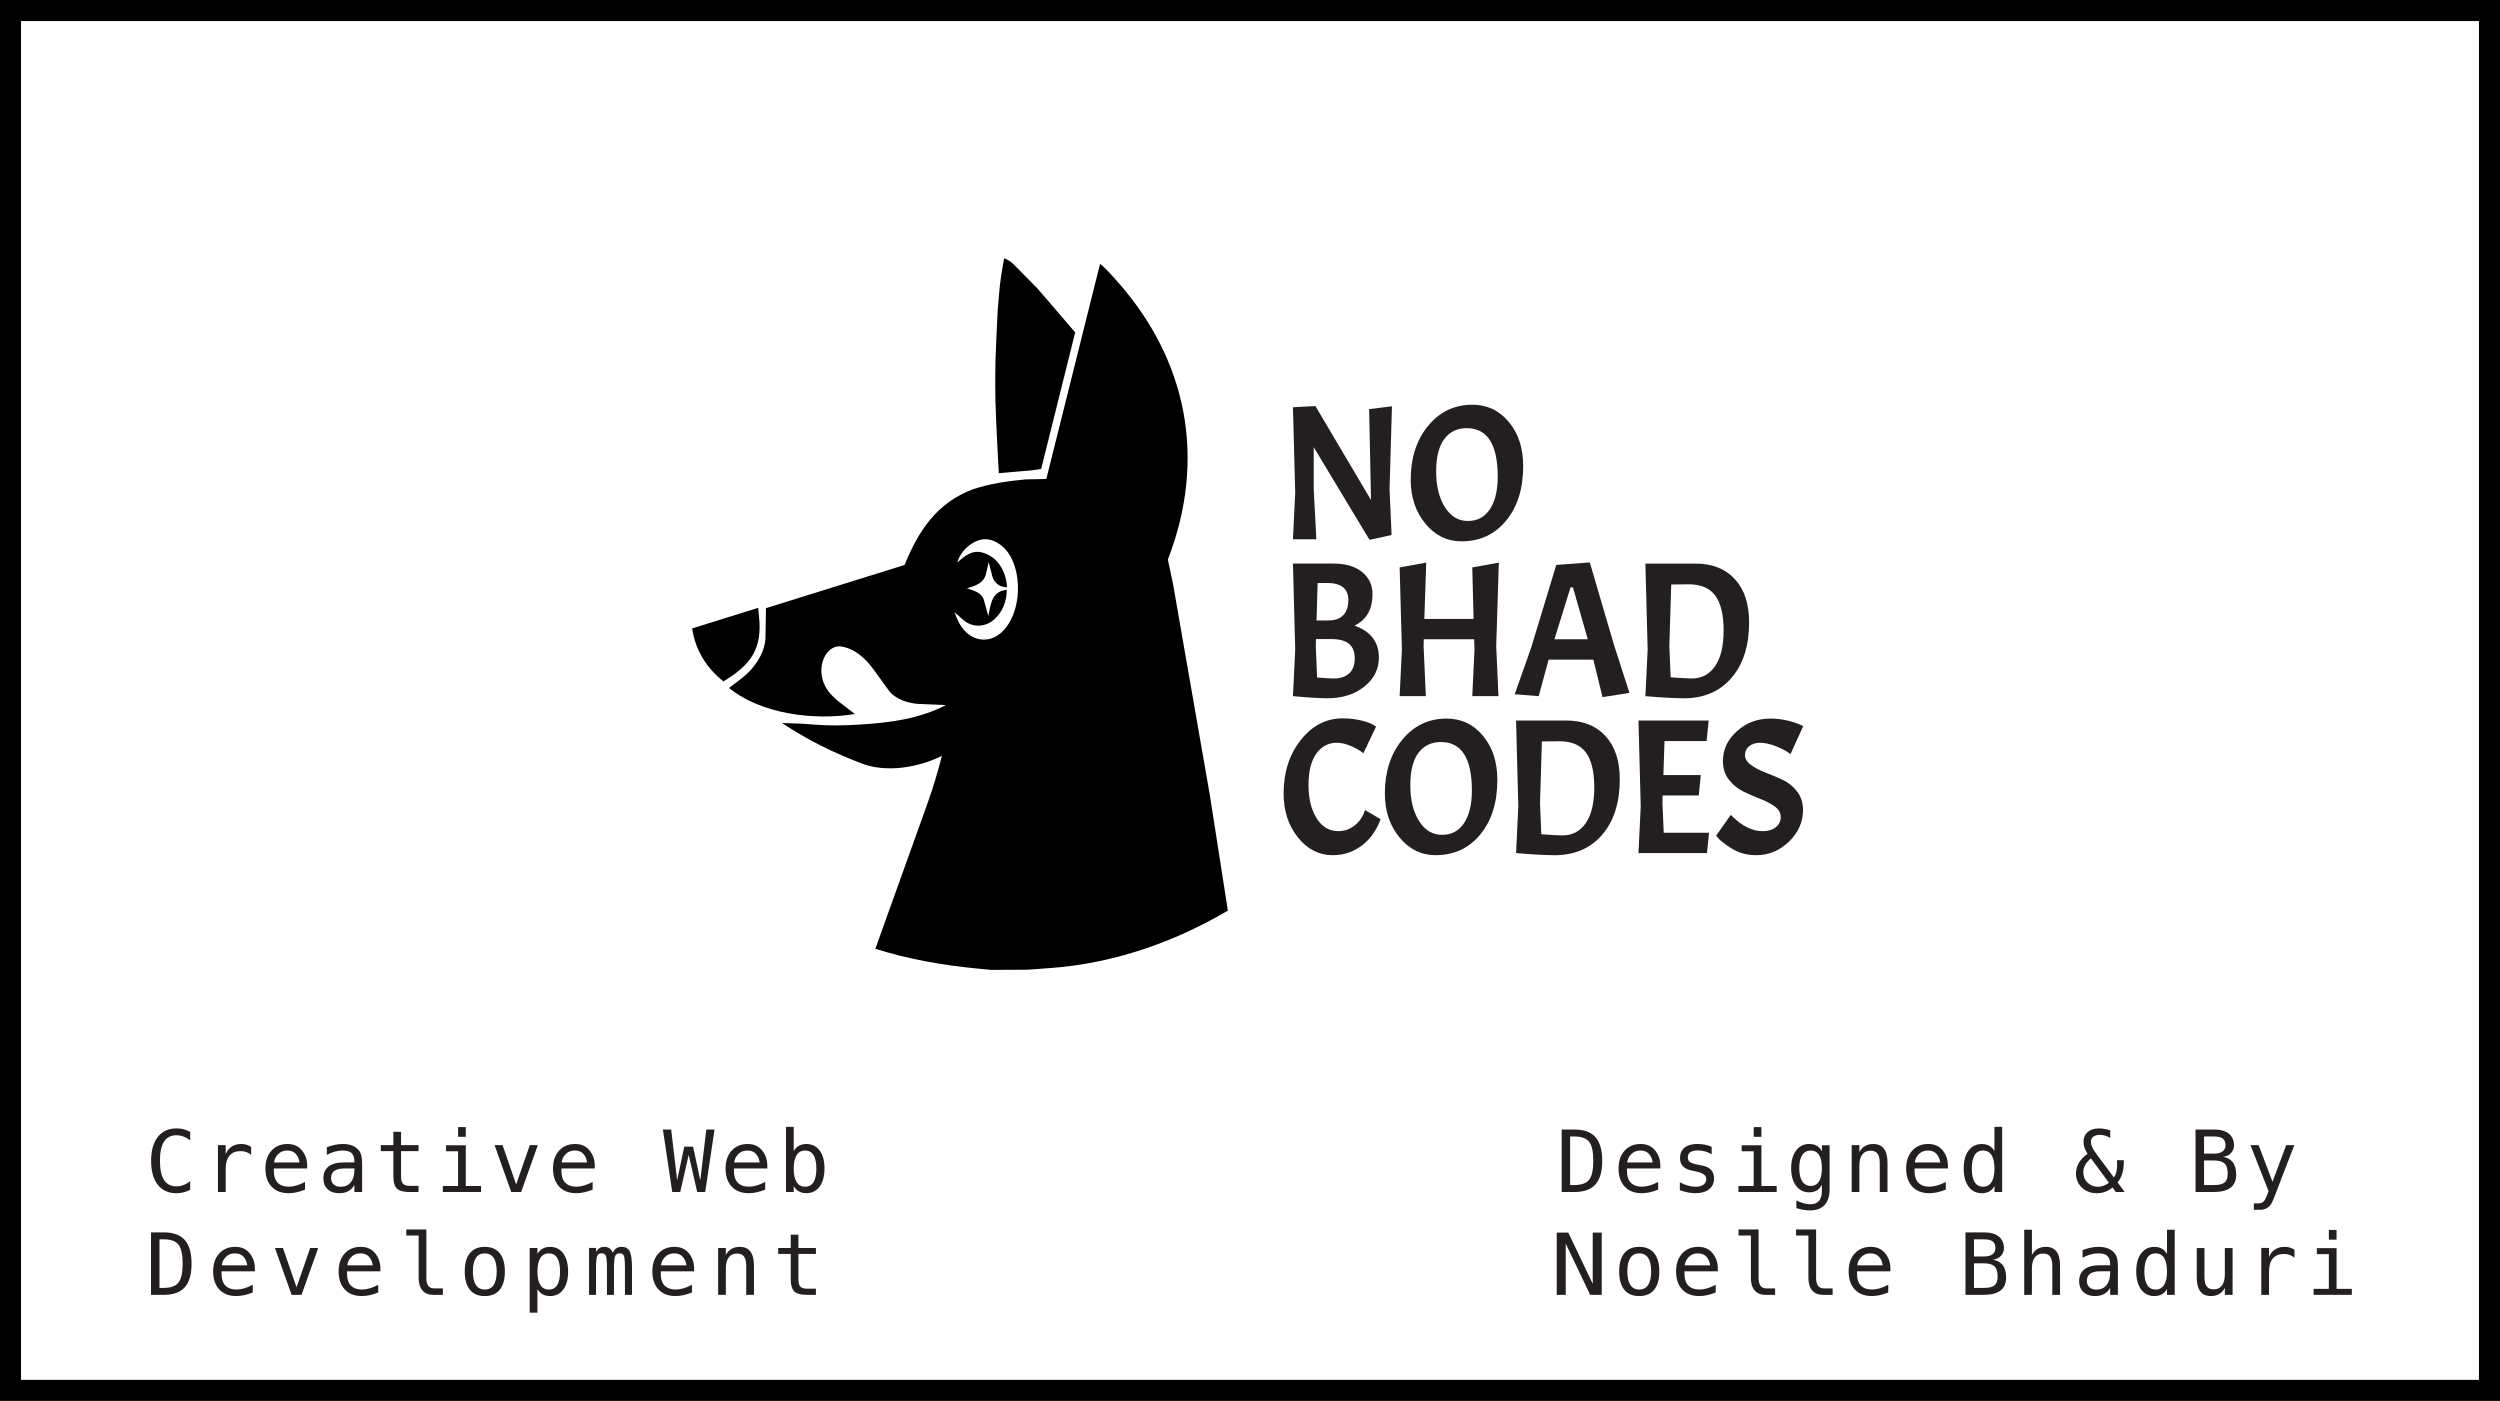
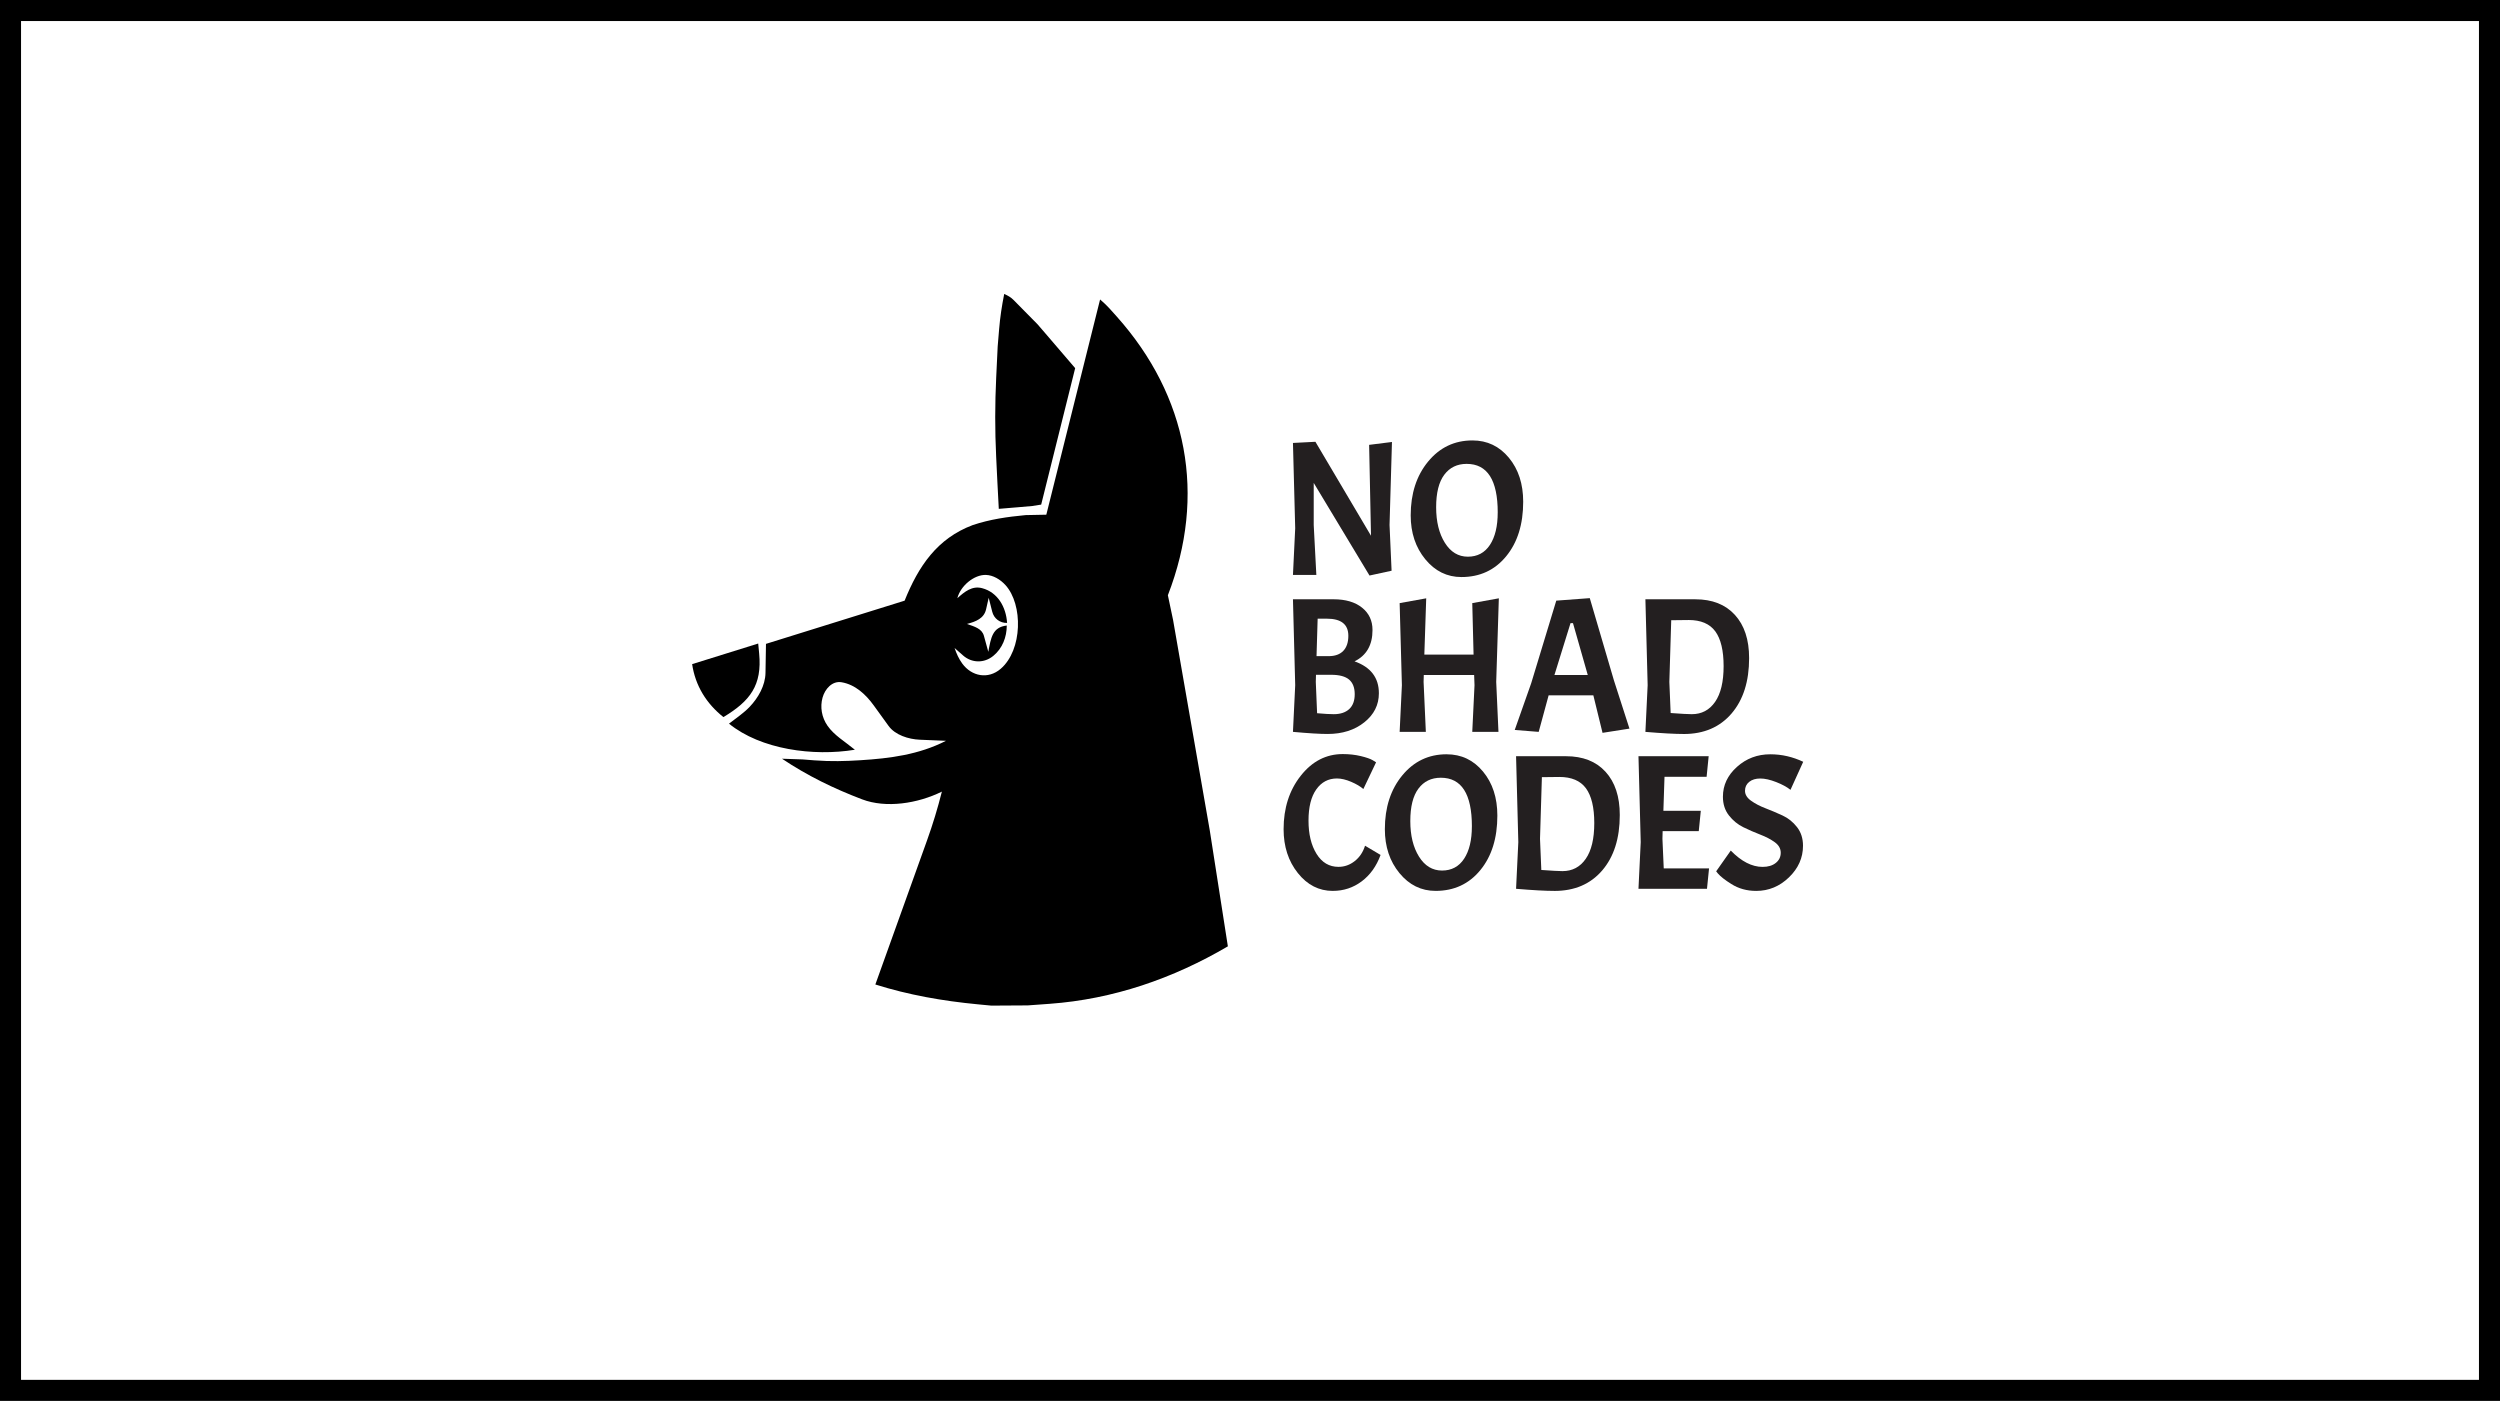
<svg xmlns="http://www.w3.org/2000/svg" id="card_back" width="1069.5" height="599.3" viewBox="0 0 1069.5 599.3">
  <rect id="Card_Outline" x="4.5" y="4.5" width="1060.5" height="590.3" fill="#fff" stroke="#000" stroke-miterlimit="10" stroke-width="9" />
  <g transform="translate(14.8009 1.0625) scale(0.763895)">
    <g>
-       <g id="Creative_Web_Development" data-name="Creative WebDevelopment">
-         <path d="M87.13,664.92c-1.2.64-2.44,1.12-3.7,1.44s-2.61.48-4.03.48c-4.48,0-7.96-1.59-10.44-4.76s-3.71-7.63-3.71-13.38,1.25-10.18,3.74-13.37,5.96-4.79,10.42-4.79c1.42,0,2.77.16,4.03.48s2.5.8,3.7,1.44v4.85c-1.16-.95-2.4-1.68-3.73-2.18s-2.66-.75-4.01-.75c-3.08,0-5.38,1.19-6.91,3.56s-2.3,5.96-2.3,10.76.77,8.36,2.3,10.73,3.84,3.56,6.91,3.56c1.38,0,2.72-.25,4.04-.75s2.55-1.23,3.69-2.18v4.85Z" fill="#231f20" />
-         <path d="M121.26,645.32c-.92-.72-1.86-1.24-2.81-1.57s-2-.49-3.14-.49c-2.69,0-4.74.84-6.16,2.53s-2.13,4.12-2.13,7.31v13.05h-4.34v-26.25h4.34v5.13c.72-1.86,1.82-3.29,3.32-4.28s3.26-1.49,5.31-1.49c1.06,0,2.05.13,2.98.4s1.8.68,2.65,1.24v4.41Z" fill="#231f20" />
-         <path d="M152.65,650.88v2.11h-18.68v.14c-.12,3.58.56,6.15,2.05,7.71s3.6,2.34,6.32,2.34c1.38,0,2.81-.22,4.31-.66s3.1-1.1,4.8-1.99v4.29c-1.64.67-3.22,1.18-4.75,1.51s-3,.5-4.42.5c-4.08,0-7.27-1.22-9.56-3.67s-3.45-5.82-3.45-10.11,1.12-7.53,3.38-10.03,5.25-3.75,9-3.75c3.34,0,5.98,1.13,7.91,3.4s2.96,5,3.08,8.2ZM148.34,649.61c-.19-1.81-.85-3.38-1.98-4.7s-2.76-1.98-4.89-1.98-3.79.69-5.13,2.06-2.08,2.92-2.2,4.64l14.2-.02Z" fill="#231f20" />
-         <path d="M183.43,651.18v14.98h-4.34v-3.89c-.92,1.56-2.08,2.71-3.48,3.46s-3.1,1.11-5.1,1.11c-2.67,0-4.8-.75-6.4-2.26s-2.39-3.53-2.39-6.06c0-2.92.98-5.14,2.94-6.66s4.84-2.27,8.64-2.27h5.79v-.68c-.02-2.09-.55-3.61-1.59-4.56s-2.72-1.42-5.02-1.42c-1.47,0-2.95.21-4.45.63s-2.96,1.04-4.38,1.85v-4.31c1.59-.61,3.12-1.07,4.58-1.37s2.88-.46,4.25-.46c2.17,0,4.03.32,5.57.96s2.79,1.6,3.74,2.88c.59.78,1.02,1.75,1.27,2.89s.38,2.87.38,5.17ZM175.07,652.96h-1.43c-2.52,0-4.41.44-5.68,1.32s-1.91,2.2-1.91,3.95c0,1.58.48,2.8,1.43,3.68s2.27,1.31,3.96,1.31c2.38,0,4.24-.82,5.6-2.47s2.05-3.93,2.06-6.83v-.96h-4.03Z" fill="#231f20" />
-         <path d="M205.22,632.46v7.45h9.8v3.35h-9.8v14.25c0,1.94.37,3.29,1.1,4.05s2.02,1.15,3.84,1.15h4.85v3.45h-5.27c-3.23,0-5.52-.65-6.84-1.95s-1.99-3.53-1.99-6.7v-14.25h-7.01v-3.35h7.01v-7.45h4.31Z" fill="#231f20" />
-         <path d="M230.44,640h11.04v22.8h8.55v3.35h-21.42v-3.35h8.55v-19.45h-6.73v-3.35ZM237.17,629.81h4.31v5.44h-4.31v-5.44Z" fill="#231f20" />
-         <path d="M257.59,639.91h4.48l7.62,22.03,7.64-22.03h4.48l-9.33,26.25h-5.55l-9.33-26.25Z" fill="#231f20" />
-         <path d="M313.71,650.88v2.11h-18.68v.14c-.12,3.58.56,6.15,2.05,7.71s3.6,2.34,6.32,2.34c1.38,0,2.81-.22,4.31-.66s3.1-1.1,4.8-1.99v4.29c-1.64.67-3.22,1.18-4.75,1.51s-3,.5-4.42.5c-4.08,0-7.27-1.22-9.56-3.67s-3.45-5.82-3.45-10.11,1.12-7.53,3.38-10.03,5.25-3.75,9-3.75c3.34,0,5.98,1.13,7.91,3.4s2.96,5,3.08,8.2ZM309.39,649.61c-.19-1.81-.85-3.38-1.98-4.7s-2.76-1.98-4.89-1.98-3.79.69-5.13,2.06-2.08,2.92-2.2,4.64l14.2-.02Z" fill="#231f20" />
-         <path d="M351.88,631.17h4.62l3.35,28.41,3.98-18.8h4.95l4.03,18.84,3.35-28.45h4.62l-5.23,34.99h-4.48l-4.76-20.79-4.73,20.79h-4.48l-5.23-34.99Z" fill="#231f20" />
-         <path d="M410.34,650.88v2.11h-18.68v.14c-.12,3.58.56,6.15,2.05,7.71s3.6,2.34,6.32,2.34c1.38,0,2.81-.22,4.31-.66s3.1-1.1,4.8-1.99v4.29c-1.64.67-3.22,1.18-4.75,1.51s-3,.5-4.42.5c-4.08,0-7.27-1.22-9.56-3.67s-3.45-5.82-3.45-10.11,1.12-7.53,3.38-10.03,5.25-3.75,9-3.75c3.34,0,5.98,1.13,7.91,3.4s2.96,5,3.08,8.2ZM406.03,649.61c-.19-1.81-.85-3.38-1.98-4.7s-2.76-1.98-4.89-1.98-3.79.69-5.13,2.06-2.08,2.92-2.2,4.64l14.2-.02Z" fill="#231f20" />
-         <path d="M425.13,643.26c.69-1.28,1.64-2.27,2.85-2.95s2.61-1.03,4.21-1.03c3.16,0,5.64,1.21,7.45,3.64s2.72,5.78,2.72,10.04-.91,7.72-2.73,10.18-4.32,3.69-7.49,3.69c-1.56,0-2.94-.34-4.14-1.02s-2.15-1.67-2.87-2.96v3.3h-4.31v-36.47h4.31v13.57ZM437.81,653.06c0-3.34-.53-5.87-1.59-7.57s-2.63-2.55-4.71-2.55-3.68.86-4.76,2.57-1.62,4.23-1.62,7.56.54,5.83,1.62,7.55,2.66,2.58,4.76,2.58,3.65-.85,4.71-2.55,1.59-4.23,1.59-7.57Z" fill="#231f20" />
-         <path d="M72.3,688.77c5.34,0,9.28,1.42,11.81,4.27s3.8,7.27,3.8,13.27-1.27,10.37-3.8,13.21-6.47,4.25-11.81,4.25h-7.1v-34.99h7.1ZM72.2,719.87c3.98,0,6.77-.98,8.34-2.94s2.37-5.5,2.37-10.63-.79-8.74-2.36-10.7-4.36-2.94-8.36-2.94h-2.25v27.21h2.25Z" fill="#231f20" />
-         <path d="M123.37,708.48v2.11h-18.68v.14c-.12,3.58.56,6.15,2.05,7.71s3.6,2.34,6.32,2.34c1.38,0,2.81-.22,4.31-.66s3.1-1.1,4.8-1.99v4.29c-1.64.67-3.22,1.18-4.75,1.51s-3,.5-4.42.5c-4.08,0-7.27-1.22-9.56-3.67s-3.45-5.82-3.45-10.11,1.12-7.53,3.38-10.03,5.25-3.75,9-3.75c3.34,0,5.98,1.13,7.91,3.4s2.96,5,3.08,8.2ZM119.06,707.21c-.19-1.81-.85-3.38-1.98-4.7s-2.76-1.98-4.89-1.98-3.79.69-5.13,2.06-2.08,2.92-2.2,4.64l14.2-.02Z" fill="#231f20" />
-         <path d="M134.6,697.51h4.48l7.62,22.03,7.64-22.03h4.48l-9.33,26.25h-5.55l-9.33-26.25Z" fill="#231f20" />
-         <path d="M193.65,708.48v2.11h-18.68v.14c-.12,3.58.56,6.15,2.05,7.71s3.6,2.34,6.32,2.34c1.38,0,2.81-.22,4.31-.66s3.1-1.1,4.8-1.99v4.29c-1.64.67-3.22,1.18-4.75,1.51s-3,.5-4.42.5c-4.08,0-7.27-1.22-9.56-3.67s-3.45-5.82-3.45-10.11,1.12-7.53,3.38-10.03,5.25-3.75,9-3.75c3.34,0,5.98,1.13,7.91,3.4s2.96,5,3.08,8.2ZM189.34,707.21c-.19-1.81-.85-3.38-1.98-4.7s-2.76-1.98-4.89-1.98-3.79.69-5.13,2.06-2.08,2.92-2.2,4.64l14.2-.02Z" fill="#231f20" />
-         <path d="M219.39,714.27c0,1.94.36,3.4,1.07,4.38s1.76,1.48,3.15,1.48h5.04v3.63h-5.46c-2.58,0-4.57-.82-5.99-2.47s-2.12-3.99-2.12-7.02v-23.74h-6.91v-3.38h11.23v27.12Z" fill="#231f20" />
-         <path d="M252.11,696.88c3.64,0,6.43,1.18,8.36,3.54s2.89,5.77,2.89,10.24-.96,7.9-2.88,10.25-4.71,3.53-8.37,3.53-6.42-1.18-8.34-3.53-2.88-5.77-2.88-10.25.96-7.88,2.88-10.24,4.7-3.54,8.34-3.54ZM252.11,700.53c-2.19,0-3.84.85-4.97,2.55s-1.69,4.23-1.69,7.57.56,5.85,1.69,7.56,2.78,2.57,4.97,2.57,3.87-.86,4.99-2.57,1.69-4.23,1.69-7.56-.56-5.87-1.69-7.57-2.79-2.55-4.99-2.55Z" fill="#231f20" />
-         <path d="M281.6,720.45v13.29h-4.34v-36.23h4.34v3.35c.72-1.3,1.68-2.29,2.87-2.96s2.57-1.02,4.14-1.02c3.17,0,5.66,1.23,7.46,3.68s2.71,5.85,2.71,10.2-.91,7.61-2.72,10.04-4.3,3.64-7.45,3.64c-1.59,0-2.99-.34-4.18-1.02s-2.14-1.67-2.82-2.96ZM294.26,710.66c0-3.34-.53-5.87-1.58-7.57s-2.62-2.55-4.7-2.55-3.68.86-4.76,2.57-1.62,4.23-1.62,7.56.54,5.83,1.62,7.55,2.66,2.58,4.76,2.58,3.64-.85,4.7-2.55,1.58-4.23,1.58-7.57Z" fill="#231f20" />
-         <path d="M323.8,700.18c.53-1.12,1.21-1.96,2.03-2.5s1.81-.81,2.96-.81c2.11,0,3.6.82,4.46,2.45s1.3,4.71,1.3,9.22v15.21h-3.94v-15.02c0-3.7-.21-6-.62-6.9s-1.17-1.35-2.26-1.35c-1.25,0-2.11.48-2.57,1.44s-.69,3.23-.69,6.81v15.02h-3.94v-15.02c0-3.75-.22-6.06-.67-6.94s-1.25-1.31-2.4-1.31-1.93.48-2.38,1.44-.67,3.23-.67,6.81v15.02h-3.91v-26.25h3.91v2.25c.52-.94,1.16-1.65,1.93-2.14s1.65-.74,2.64-.74c1.19,0,2.18.27,2.96.82s1.4,1.38,1.84,2.48Z" fill="#231f20" />
-         <path d="M369.34,708.48v2.11h-18.68v.14c-.12,3.58.56,6.15,2.05,7.71s3.6,2.34,6.32,2.34c1.38,0,2.81-.22,4.31-.66s3.1-1.1,4.8-1.99v4.29c-1.64.67-3.22,1.18-4.75,1.51s-3,.5-4.42.5c-4.08,0-7.27-1.22-9.56-3.67s-3.45-5.82-3.45-10.11,1.12-7.53,3.38-10.03,5.25-3.75,9-3.75c3.34,0,5.98,1.13,7.91,3.4s2.96,5,3.08,8.2ZM365.03,707.21c-.19-1.81-.85-3.38-1.98-4.7s-2.76-1.98-4.89-1.98-3.79.69-5.13,2.06-2.08,2.92-2.2,4.64l14.2-.02Z" fill="#231f20" />
-         <path d="M402.86,707.49v16.27h-4.34v-16.27c0-2.36-.41-4.09-1.24-5.2s-2.12-1.66-3.89-1.66c-2.02,0-3.57.71-4.65,2.14s-1.63,3.48-1.63,6.15v14.84h-4.31v-26.25h4.31v3.94c.77-1.5,1.8-2.64,3.12-3.41s2.87-1.16,4.66-1.16c2.67,0,4.67.88,5.99,2.64s1.98,4.42,1.98,7.98Z" fill="#231f20" />
-         <path d="M427.76,690.06v7.45h9.8v3.35h-9.8v14.25c0,1.94.37,3.29,1.1,4.05s2.02,1.15,3.84,1.15h4.85v3.45h-5.27c-3.23,0-5.52-.65-6.84-1.95s-1.99-3.53-1.99-6.7v-14.25h-7.01v-3.35h7.01v-7.45h4.31Z" fill="#231f20" />
+       <g>
+         <path d="M760.16,246.13l-1.36,46.49,1.15,25.61-12.37,2.69-31.24-51.87v23.57l1.47,27.98h-13.1l1.26-26.15-1.26-47.78,12.58-.65,31.13,52.62-1.05-50.9,12.79-1.61Z" fill="#231f20" />
+         <path d="M805.24,245.26c8.24,0,15.04,3.23,20.39,9.69,5.35,6.46,8.02,14.67,8.02,24.64,0,12.63-3.18,22.81-9.54,30.56-6.36,7.75-14.71,11.62-25.05,11.62-8.04,0-14.78-3.32-20.23-9.95-5.45-6.64-8.18-14.83-8.18-24.59,0-12.19,3.25-22.24,9.75-30.13,6.5-7.89,14.78-11.84,24.84-11.84ZM819.39,285.62c0-18.15-5.8-27.23-17.4-27.23-5.31,0-9.49,2.03-12.53,6.08-3.04,4.05-4.56,10.12-4.56,18.19s1.62,14.71,4.87,19.91c3.25,5.2,7.55,7.8,12.89,7.8s9.47-2.21,12.37-6.62c2.9-4.41,4.35-10.46,4.35-18.13Z" fill="#231f20" />
+         <path d="M727.46,334.22c6.71,0,12.02,1.56,15.93,4.68,3.91,3.12,5.87,7.3,5.87,12.54,0,8.39-3.35,14.24-10.06,17.54,9.08,3.23,13.63,9.18,13.63,17.86,0,6.53-2.73,11.96-8.18,16.3-5.45,4.34-12.3,6.51-20.55,6.51-4.33,0-10.8-.39-19.39-1.18l1.26-26.15-1.26-48.1h22.75ZM726.1,376.51h-8.49l-.11,3.98.73,17.54c4.05.36,7.16.54,9.33.54,3.7,0,6.58-.95,8.65-2.85,2.06-1.9,3.09-4.68,3.09-8.34s-1.05-6.38-3.14-8.18c-2.1-1.79-5.45-2.69-10.06-2.69ZM723.68,345.09h-5.14l-.63,20.98h6.81c3.56,0,6.29-.99,8.18-2.96,1.89-1.97,2.83-4.79,2.83-8.45,0-6.38-4.02-9.58-12.05-9.58Z" fill="#231f20" />
+         <path d="M820.01,333.68l-1.47,46.81,1.26,27.98h-14.67l1.26-26.15-.21-5.7h-28.2l-.11,3.87,1.26,27.98h-14.67l1.26-26.15-1.26-45.95,14.88-2.69-1.05,31.53h27.57l-.73-28.84,14.88-2.69Z" fill="#231f20" />
+         <path d="M878.08,409.01l-5.14-20.98h-25.05l-5.56,20.45-13.42-1.08,9.22-26.15,14.05-46.27,18.76-1.4,13.52,46.06,8.7,27.01-15.09,2.37ZM861.52,347.57h-1.36l-9.01,29.05h18.66l-8.28-29.05Z" fill="#231f20" />
+         <path d="M923.58,409.66c-4.96,0-12.12-.39-21.49-1.18l1.26-26.15-1.26-48.1h27.99c9.43,0,16.81,2.91,22.12,8.72,5.31,5.81,7.97,13.88,7.97,24.21,0,13.06-3.29,23.41-9.85,31.05-6.57,7.64-15.48,11.46-26.73,11.46ZM926.3,345.84c-4.61,0-7.86.04-9.75.11l-1.05,34.54.73,17.43c5.87.43,9.82.65,11.84.65,5.52,0,9.87-2.3,13.05-6.89,3.18-4.59,4.77-11.26,4.77-20.02s-1.56-15.24-4.66-19.48c-3.11-4.23-8.09-6.35-14.94-6.35Z" fill="#231f20" />
+         <path d="M727.04,497.54c-7.76,0-14.29-3.34-19.6-10.01-5.31-6.67-7.97-14.85-7.97-24.54,0-11.84,3.2-21.81,9.59-29.92,6.39-8.11,14.24-12.16,23.53-12.16,3.63,0,7,.38,10.12,1.13,3.11.75,5.33,1.53,6.66,2.31l1.89,1.18-7.13,14.96c-1.61-1.43-3.88-2.78-6.81-4.04-2.93-1.25-5.59-1.88-7.97-1.88-4.82,0-8.68,2.04-11.58,6.13-2.9,4.09-4.35,9.92-4.35,17.49s1.5,13.77,4.51,18.62c3,4.84,7.09,7.26,12.26,7.26,3.35,0,6.39-1.08,9.12-3.23,2.73-2.15,4.65-5.02,5.77-8.61l8.7,5.17c-2.31,6.31-5.84,11.25-10.59,14.8-4.75,3.55-10.13,5.33-16.14,5.33Z" fill="#231f20" />
+         <path d="M790.77,421.03c8.24,0,15.04,3.23,20.39,9.68,5.35,6.46,8.02,14.67,8.02,24.64,0,12.63-3.18,22.81-9.54,30.56-6.36,7.75-14.71,11.62-25.05,11.62-8.04,0-14.78-3.32-20.23-9.95-5.45-6.63-8.18-14.83-8.18-24.59,0-12.2,3.25-22.24,9.75-30.13,6.5-7.89,14.78-11.84,24.84-11.84ZM804.92,461.38c0-18.15-5.8-27.22-17.4-27.22-5.31,0-9.49,2.03-12.53,6.08-3.04,4.05-4.56,10.12-4.56,18.19s1.62,14.71,4.87,19.91c3.25,5.2,7.55,7.8,12.89,7.8s9.47-2.21,12.37-6.62c2.9-4.41,4.35-10.46,4.35-18.13Z" fill="#231f20" />
+         <path d="M851.15,497.54c-4.96,0-12.12-.39-21.49-1.18l1.26-26.15-1.26-48.1h27.99c9.43,0,16.81,2.91,22.12,8.72,5.31,5.81,7.97,13.88,7.97,24.21,0,13.06-3.29,23.41-9.85,31.05-6.57,7.64-15.48,11.46-26.73,11.46ZM853.87,433.73c-4.61,0-7.86.04-9.75.11l-1.05,34.54.73,17.43c5.87.43,9.82.65,11.84.65,5.52,0,9.87-2.29,13.05-6.89,3.18-4.59,4.77-11.26,4.77-20.02s-1.56-15.24-4.66-19.48c-3.11-4.23-8.09-6.35-14.94-6.35Z" fill="#231f20" />
+         <path d="M898.21,496.36l1.26-26.15-1.26-48.1h39.31l-1.15,11.51h-23.58l-.63,19.05h20.96l-1.15,11.41h-20.23l-.11,4.3.73,16.57h25.37l-1.15,11.41h-38.37Z" fill="#231f20" />
+         <path d="M949.89,474.94c5.94,6.1,11.88,9.15,17.82,9.15,3.07,0,5.54-.73,7.39-2.21,1.85-1.47,2.78-3.37,2.78-5.7s-1.12-4.3-3.35-5.92c-2.24-1.61-4.94-3.03-8.12-4.25-3.18-1.22-6.34-2.6-9.49-4.14-3.14-1.54-5.83-3.75-8.07-6.62-2.24-2.87-3.35-6.35-3.35-10.44,0-6.46,2.62-12.03,7.86-16.73,5.24-4.7,11.46-7.05,18.66-7.05,3.28,0,6.46.36,9.54,1.08,3.07.72,6.04,1.76,8.91,3.12l-7.13,15.71c-1.96-1.58-4.63-3.03-8.02-4.36-3.39-1.33-6.36-1.99-8.91-1.99s-4.61.63-6.18,1.88c-1.57,1.26-2.36,2.92-2.36,5s1.12,3.93,3.35,5.54c2.24,1.61,4.94,3.03,8.12,4.25,3.18,1.22,6.36,2.57,9.54,4.04,3.18,1.47,5.89,3.64,8.12,6.51,2.24,2.87,3.35,6.35,3.35,10.44,0,6.74-2.62,12.64-7.86,17.7-5.24,5.06-11.36,7.59-18.34,7.59-5.24,0-9.89-1.29-13.94-3.87-3.56-2.22-6.08-4.2-7.55-5.92l-.94-1.18,8.18-11.62Z" fill="#231f20" />
      </g>
-       <g>
-         <g>
-           <path d="M760.16,226.13l-1.36,46.49,1.15,25.61-12.37,2.69-31.24-51.87v23.57l1.47,27.98h-13.1l1.26-26.15-1.26-47.78,12.58-.65,31.13,52.62-1.05-50.9,12.79-1.61Z" fill="#231f20" />
-           <path d="M805.24,225.26c8.24,0,15.04,3.23,20.39,9.69,5.35,6.46,8.02,14.67,8.02,24.64,0,12.63-3.18,22.81-9.54,30.56-6.36,7.75-14.71,11.62-25.05,11.62-8.04,0-14.78-3.32-20.23-9.95-5.45-6.64-8.18-14.83-8.18-24.59,0-12.19,3.25-22.24,9.75-30.13,6.5-7.89,14.78-11.84,24.84-11.84ZM819.39,265.62c0-18.15-5.8-27.23-17.4-27.23-5.31,0-9.49,2.03-12.53,6.08-3.04,4.05-4.56,10.12-4.56,18.19s1.62,14.71,4.87,19.91c3.25,5.2,7.55,7.8,12.89,7.8s9.47-2.21,12.37-6.62c2.9-4.41,4.35-10.46,4.35-18.13Z" fill="#231f20" />
-           <path d="M727.46,314.22c6.71,0,12.02,1.56,15.93,4.68,3.91,3.12,5.87,7.3,5.87,12.54,0,8.39-3.35,14.24-10.06,17.54,9.08,3.23,13.63,9.18,13.63,17.86,0,6.53-2.73,11.96-8.18,16.3-5.45,4.34-12.3,6.51-20.55,6.51-4.33,0-10.8-.39-19.39-1.18l1.26-26.15-1.26-48.1h22.75ZM726.1,356.51h-8.49l-.11,3.98.73,17.54c4.05.36,7.16.54,9.33.54,3.7,0,6.58-.95,8.65-2.85,2.06-1.9,3.09-4.68,3.09-8.34s-1.05-6.38-3.14-8.18c-2.1-1.79-5.45-2.69-10.06-2.69ZM723.68,325.09h-5.14l-.63,20.98h6.81c3.56,0,6.29-.99,8.18-2.96,1.89-1.97,2.83-4.79,2.83-8.45,0-6.38-4.02-9.58-12.05-9.58Z" fill="#231f20" />
-           <path d="M820.01,313.68l-1.47,46.81,1.26,27.98h-14.67l1.26-26.15-.21-5.7h-28.2l-.11,3.87,1.26,27.98h-14.67l1.26-26.15-1.26-45.95,14.88-2.69-1.05,31.53h27.57l-.73-28.84,14.88-2.69Z" fill="#231f20" />
-           <path d="M878.08,389.01l-5.14-20.98h-25.05l-5.56,20.45-13.42-1.08,9.22-26.15,14.05-46.27,18.76-1.4,13.52,46.06,8.7,27.01-15.09,2.37ZM861.52,327.57h-1.36l-9.01,29.05h18.66l-8.28-29.05Z" fill="#231f20" />
-           <path d="M923.58,389.66c-4.96,0-12.12-.39-21.49-1.18l1.26-26.15-1.26-48.1h27.99c9.43,0,16.81,2.91,22.12,8.72,5.31,5.81,7.97,13.88,7.97,24.21,0,13.06-3.29,23.41-9.85,31.05-6.57,7.64-15.48,11.46-26.73,11.46ZM926.3,325.84c-4.61,0-7.86.04-9.75.11l-1.05,34.54.73,17.43c5.87.43,9.82.65,11.84.65,5.52,0,9.87-2.3,13.05-6.89,3.18-4.59,4.77-11.26,4.77-20.02s-1.56-15.24-4.66-19.48c-3.11-4.23-8.09-6.35-14.94-6.35Z" fill="#231f20" />
-           <path d="M727.04,477.54c-7.76,0-14.29-3.34-19.6-10.01-5.31-6.67-7.97-14.85-7.97-24.54,0-11.84,3.2-21.81,9.59-29.92,6.39-8.11,14.24-12.16,23.53-12.16,3.63,0,7,.38,10.12,1.13,3.11.75,5.33,1.53,6.66,2.31l1.89,1.18-7.13,14.96c-1.61-1.43-3.88-2.78-6.81-4.04-2.93-1.25-5.59-1.88-7.97-1.88-4.82,0-8.68,2.04-11.58,6.13-2.9,4.09-4.35,9.92-4.35,17.49s1.5,13.77,4.51,18.62c3,4.84,7.09,7.26,12.26,7.26,3.35,0,6.39-1.08,9.12-3.23,2.73-2.15,4.65-5.02,5.77-8.61l8.7,5.17c-2.31,6.31-5.84,11.25-10.59,14.8-4.75,3.55-10.13,5.33-16.14,5.33Z" fill="#231f20" />
-           <path d="M790.77,401.03c8.24,0,15.04,3.23,20.39,9.68,5.35,6.46,8.02,14.67,8.02,24.64,0,12.63-3.18,22.81-9.54,30.56-6.36,7.75-14.71,11.62-25.05,11.62-8.04,0-14.78-3.32-20.23-9.95-5.45-6.63-8.18-14.83-8.18-24.59,0-12.2,3.25-22.24,9.75-30.13,6.5-7.89,14.78-11.84,24.84-11.84ZM804.92,441.38c0-18.15-5.8-27.22-17.4-27.22-5.31,0-9.49,2.03-12.53,6.08-3.04,4.05-4.56,10.12-4.56,18.19s1.62,14.71,4.87,19.91c3.25,5.2,7.55,7.8,12.89,7.8s9.47-2.21,12.37-6.62c2.9-4.41,4.35-10.46,4.35-18.13Z" fill="#231f20" />
-           <path d="M851.15,477.54c-4.96,0-12.12-.39-21.49-1.18l1.26-26.15-1.26-48.1h27.99c9.43,0,16.81,2.91,22.12,8.72,5.31,5.81,7.97,13.88,7.97,24.21,0,13.06-3.29,23.41-9.85,31.05-6.57,7.64-15.48,11.46-26.73,11.46ZM853.87,413.73c-4.61,0-7.86.04-9.75.11l-1.05,34.54.73,17.43c5.87.43,9.82.65,11.84.65,5.52,0,9.87-2.29,13.05-6.89,3.18-4.59,4.77-11.26,4.77-20.02s-1.56-15.24-4.66-19.48c-3.11-4.23-8.09-6.35-14.94-6.35Z" fill="#231f20" />
-           <path d="M898.21,476.36l1.26-26.15-1.26-48.1h39.31l-1.15,11.51h-23.58l-.63,19.05h20.96l-1.15,11.41h-20.23l-.11,4.3.73,16.57h25.37l-1.15,11.41h-38.37Z" fill="#231f20" />
-           <path d="M949.89,454.94c5.94,6.1,11.88,9.15,17.82,9.15,3.07,0,5.54-.73,7.39-2.21,1.85-1.47,2.78-3.37,2.78-5.7s-1.12-4.3-3.35-5.92c-2.24-1.61-4.94-3.03-8.12-4.25-3.18-1.22-6.34-2.6-9.49-4.14-3.14-1.54-5.83-3.75-8.07-6.62-2.24-2.87-3.35-6.35-3.35-10.44,0-6.46,2.62-12.03,7.86-16.73,5.24-4.7,11.46-7.05,18.66-7.05,3.28,0,6.46.36,9.54,1.08,3.07.72,6.04,1.76,8.91,3.12l-7.13,15.71c-1.96-1.58-4.63-3.03-8.02-4.36-3.39-1.33-6.36-1.99-8.91-1.99s-4.61.63-6.18,1.88c-1.57,1.26-2.36,2.92-2.36,5s1.12,3.93,3.35,5.54c2.24,1.61,4.94,3.03,8.12,4.25,3.18,1.22,6.36,2.57,9.54,4.04,3.18,1.47,5.89,3.64,8.12,6.51,2.24,2.87,3.35,6.35,3.35,10.44,0,6.74-2.62,12.64-7.86,17.7-5.24,5.06-11.36,7.59-18.34,7.59-5.24,0-9.89-1.29-13.94-3.87-3.56-2.22-6.08-4.2-7.55-5.92l-.94-1.18,8.18-11.62Z" fill="#231f20" />
-         </g>
-         <g id="Arrow_Avatar">
-           <path d="M437.09,404.44c8.76.68,16.98.45,25.35-.08,16.56-1.04,32.66-3.07,47.97-10.88l-14.7-.61c-6.28-.26-13.78-2.63-17.45-7.71l-8.34-11.53c-4.37-6.04-10.28-11.63-17.98-12.94-5.28-.9-9.33,3.79-10.66,8.58-1.46,5.24-.53,11.04,2.78,15.79,3.74,5.36,9.49,8.65,15.32,13.42-23.31,3.83-52.68-.13-70.5-14.6,4.41-3.44,8.21-5.89,11.63-9.49,4.78-5.03,8.69-11.9,8.81-18.91l.27-16.29,77.64-24.19c7.76-19.3,18.23-34.85,38.12-42.32,9.71-3.26,19.48-4.64,29.66-5.6l11.58-.23,30.11-120.53c3.99,3.37,6.41,6.29,9.4,9.64,39.62,44.43,50.28,99.96,28.56,156l2.91,13.83,20.57,117.95,10.12,64.84c-30.75,18.07-64.34,29.62-99.82,32.19l-12.26.89-20.4.12-7.51-.72c-19.79-1.9-38.79-5.23-57.43-11.11l28.94-80.68c3.3-9.21,5.91-17.8,8.32-27.34-13.57,6.71-31.28,9.43-44.7,4.32-15.82-6.02-30.59-13.2-44.84-22.74l11.49.39,7.05.55ZM544.45,328.93c-.04,6.53-2.44,12.78-7.55,16.98-5.1,4.2-12.02,4.1-16.93-.22l-4.75-4.18c.98,2.99,2.38,6.08,4.26,8.66,5.3,7.27,14.55,9.01,21.54,3,12.31-10.57,12.57-36.02,2.7-46.88-2.9-3.19-6.91-5.6-11.01-5.71-6.54-.17-14.15,6.05-15.95,13.04,4.12-3.69,8.3-7.09,13.87-5.62,8.77,2.31,13.43,10.62,13.99,19.47-3.96.09-7.35-2.4-8.33-6.3l-1.97-7.79-1.46,6.44c-1.17,5.16-5.73,6.91-10.72,8.22,4.34,1.52,8.38,2.59,9.51,6.68l2.45,8.92c1.48-7.74,2.24-13.81,10.35-14.72Z" />
-           <path d="M549.12,262.81l-9.15.77-.78-14.91-.69-14.26c-.72-14.84-.69-29.64.02-44.44l.83-17.32.81-9.73c.57-6.78,1.45-12.54,2.84-19.69,2.21.98,3.77,1.89,5.19,3.32l13.47,13.66,5.31,6.16,15.78,18.41-19.04,76.42-5.03.79-9.56.83Z" />
-           <path d="M405.77,344.59c1.69,17.74-4.99,26.6-20.02,35.61-9.51-7.56-15.73-17.55-17.51-29.66l37-11.54.53,5.59Z" />
-         </g>
-       </g>
-       <g id="Creative_Web_Development-2" data-name="Creative WebDevelopment">
-         <path d="M862.3,631.17c5.34,0,9.28,1.42,11.81,4.27s3.8,7.27,3.8,13.27-1.27,10.37-3.8,13.21-6.47,4.25-11.81,4.25h-7.1v-34.99h7.1ZM862.2,662.27c3.98,0,6.77-.98,8.34-2.94s2.37-5.5,2.37-10.63-.79-8.74-2.36-10.7-4.36-2.94-8.36-2.94h-2.25v27.21h2.25Z" fill="#231f20" />
-         <path d="M910.44,650.88v2.11h-18.68v.14c-.12,3.58.56,6.15,2.05,7.71s3.6,2.34,6.32,2.34c1.38,0,2.81-.22,4.31-.66s3.1-1.1,4.8-1.99v4.29c-1.64.67-3.22,1.18-4.75,1.51s-3,.5-4.42.5c-4.08,0-7.27-1.22-9.56-3.67s-3.45-5.82-3.45-10.11,1.12-7.53,3.38-10.03,5.25-3.75,9-3.75c3.34,0,5.98,1.13,7.91,3.4s2.96,5,3.08,8.2ZM906.13,649.61c-.19-1.81-.85-3.38-1.98-4.7s-2.76-1.98-4.89-1.98-3.79.69-5.13,2.06-2.08,2.92-2.2,4.64l14.2-.02Z" fill="#231f20" />
-         <path d="M939.21,640.82v4.22c-1.23-.72-2.48-1.26-3.73-1.62s-2.52-.54-3.82-.54c-1.95,0-3.41.32-4.37.95s-1.44,1.6-1.44,2.89c0,1.17.36,2.05,1.08,2.62s2.51,1.14,5.37,1.69l1.73.33c2.14.41,3.76,1.22,4.86,2.44s1.65,2.8,1.65,4.76c0,2.59-.92,4.62-2.77,6.08s-4.41,2.19-7.69,2.19c-1.3,0-2.66-.14-4.08-.41s-2.96-.68-4.62-1.23v-4.45c1.61.83,3.15,1.45,4.62,1.86s2.86.62,4.17.62c1.91,0,3.38-.39,4.43-1.16s1.57-1.86,1.57-3.25c0-2-1.91-3.38-5.74-4.15l-.19-.05-1.62-.33c-2.48-.48-4.3-1.3-5.44-2.45s-1.71-2.71-1.71-4.7c0-2.52.85-4.46,2.55-5.82s4.13-2.05,7.29-2.05c1.41,0,2.76.13,4.05.39s2.57.64,3.82,1.16Z" fill="#231f20" />
-         <path d="M956.02,640h11.04v22.8h8.55v3.35h-21.42v-3.35h8.55v-19.45h-6.73v-3.35ZM962.75,629.81h4.31v5.44h-4.31v-5.44Z" fill="#231f20" />
-         <path d="M1005.25,664.47c0,3.94-.93,6.92-2.79,8.95s-4.59,3.05-8.2,3.05c-1.19,0-2.43-.11-3.73-.33s-2.59-.54-3.89-.96v-4.27c1.53.72,2.92,1.25,4.17,1.59s2.4.52,3.45.52c2.33,0,4.02-.63,5.09-1.9s1.59-3.27,1.59-6.02v-3.12c-.69,1.47-1.62,2.56-2.81,3.28s-2.63,1.08-4.34,1.08c-3.06,0-5.51-1.23-7.34-3.68s-2.74-5.73-2.74-9.84.91-7.41,2.74-9.87,4.27-3.68,7.34-3.68c1.69,0,3.12.34,4.29,1.01s2.12,1.71,2.86,3.12v-3.4h4.31v24.47ZM1000.93,652.82c0-3.23-.53-5.69-1.58-7.37s-2.59-2.52-4.61-2.52-3.72.84-4.83,2.52-1.66,4.14-1.66,7.37.56,5.7,1.68,7.39,2.74,2.54,4.86,2.54c1.98,0,3.5-.85,4.56-2.55s1.58-4.16,1.58-7.38Z" fill="#231f20" />
-         <path d="M1037.67,649.89v16.27h-4.34v-16.27c0-2.36-.41-4.09-1.24-5.2s-2.12-1.66-3.89-1.66c-2.02,0-3.57.71-4.65,2.14s-1.63,3.48-1.63,6.15v14.84h-4.31v-26.25h4.31v3.94c.77-1.5,1.8-2.64,3.12-3.41s2.87-1.16,4.66-1.16c2.67,0,4.67.88,5.99,2.64s1.98,4.42,1.98,7.98Z" fill="#231f20" />
-         <path d="M1071.5,650.88v2.11h-18.68v.14c-.12,3.58.56,6.15,2.05,7.71s3.6,2.34,6.32,2.34c1.38,0,2.81-.22,4.31-.66s3.1-1.1,4.8-1.99v4.29c-1.64.67-3.22,1.18-4.75,1.51s-3,.5-4.42.5c-4.08,0-7.27-1.22-9.56-3.67s-3.45-5.82-3.45-10.11,1.12-7.53,3.38-10.03,5.25-3.75,9-3.75c3.34,0,5.98,1.13,7.91,3.4s2.96,5,3.08,8.2ZM1067.18,649.61c-.19-1.81-.85-3.38-1.98-4.7s-2.76-1.98-4.89-1.98-3.79.69-5.13,2.06-2.08,2.92-2.2,4.64l14.2-.02Z" fill="#231f20" />
-         <path d="M1097.57,643.26v-13.57h4.31v36.47h-4.31v-3.3c-.72,1.3-1.68,2.29-2.87,2.96s-2.57,1.02-4.14,1.02c-3.17,0-5.67-1.23-7.49-3.69s-2.73-5.86-2.73-10.18.91-7.61,2.74-10.04,4.32-3.64,7.48-3.64c1.58,0,2.97.34,4.17,1.02s2.15,1.67,2.84,2.96ZM1084.89,653.06c0,3.34.53,5.87,1.59,7.57s2.63,2.55,4.71,2.55,3.66-.86,4.75-2.58,1.63-4.23,1.63-7.55-.54-5.85-1.63-7.56-2.67-2.57-4.75-2.57-3.65.85-4.71,2.55-1.59,4.23-1.59,7.57Z" fill="#231f20" />
-         <path d="M1154.7,644.9l9.75,13.1c.61-.77,1.06-1.73,1.36-2.91s.45-2.57.45-4.2c0-.5-.02-1.3-.07-2.39l-.02-.16h3.84v.91c0,2.52-.29,4.72-.87,6.62s-1.45,3.54-2.62,4.91l3.98,5.37h-4.99l-1.83-2.55c-1.3,1.09-2.67,1.91-4.12,2.44s-3.01.8-4.66.8c-3.38,0-6.16-1.05-8.37-3.15s-3.3-4.75-3.3-7.93c0-2.14.54-4.12,1.62-5.95s2.7-3.52,4.88-5.09c-.78-1.12-1.36-2.23-1.73-3.3s-.56-2.17-.56-3.28c0-2.34.78-4.2,2.33-5.55s3.68-2.04,6.39-2.04c1.02,0,2.04.09,3.06.28s2.08.46,3.18.82v4.29c-.92-.61-1.87-1.06-2.85-1.35s-2-.43-3.08-.43c-1.52,0-2.71.36-3.59,1.07s-1.31,1.67-1.31,2.87c0,.92.23,1.89.68,2.89s1.28,2.32,2.48,3.93ZM1151.63,647.34c-1.44,1.14-2.51,2.35-3.22,3.62s-1.07,2.63-1.07,4.07c0,2.36.78,4.32,2.34,5.87s3.55,2.33,5.98,2.33c.66,0,1.34-.09,2.06-.28s1.42-.46,2.11-.82c.42-.23.77-.44,1.04-.62s.54-.37.79-.57l-10.03-13.59Z" fill="#231f20" />
-         <path d="M1210.19,631.17h10.36c3.58,0,6.34.77,8.27,2.32s2.91,3.73,2.91,6.56c0,1.52-.51,2.89-1.54,4.12s-2.56,2.01-4.61,2.32c2.3.34,4.1,1.32,5.4,2.94s1.96,3.99,1.96,7.11-1.04,5.57-3.12,7.18-5.17,2.43-9.28,2.43h-10.36v-34.99ZM1214.95,635.06v9.61h5.51c2.28,0,3.93-.44,4.96-1.31s1.54-1.98,1.54-3.3c0-1.77-.5-3.04-1.51-3.82s-2.67-1.17-4.98-1.17h-5.51ZM1214.95,648.51v13.76h5.6c2.75,0,4.71-.48,5.88-1.44s1.76-2.54,1.76-4.75c0-2.91-.62-4.89-1.85-5.96s-3.16-1.61-5.79-1.61h-5.6Z" fill="#231f20" />
-         <path d="M1258.62,657.72c-.72,1.83-1.63,4.23-2.74,7.22-1.55,4.12-2.59,6.64-3.12,7.55-.72,1.22-1.62,2.13-2.7,2.74s-2.34.91-3.77.91h-3.47v-3.61h2.55c1.27,0,2.26-.37,2.98-1.1s1.63-2.63,2.74-5.7l-10.15-25.83h4.57l7.78,20.53,7.66-20.53h4.57l-6.91,17.81Z" fill="#231f20" />
-         <path d="M852.43,688.88h6.47l13.69,28.71v-28.71h5.04v34.88h-6.47l-13.69-28.71v28.71h-5.04v-34.88Z" fill="#231f20" />
-         <path d="M898.63,696.88c3.64,0,6.43,1.18,8.36,3.54s2.89,5.77,2.89,10.24-.96,7.9-2.88,10.25-4.71,3.53-8.37,3.53-6.42-1.18-8.34-3.53-2.88-5.77-2.88-10.25.96-7.88,2.88-10.24,4.7-3.54,8.34-3.54ZM898.63,700.53c-2.19,0-3.84.85-4.97,2.55s-1.69,4.23-1.69,7.57.56,5.85,1.69,7.56,2.78,2.57,4.97,2.57,3.87-.86,4.99-2.57,1.69-4.23,1.69-7.56-.56-5.87-1.69-7.57-2.79-2.55-4.99-2.55Z" fill="#231f20" />
-         <path d="M942.65,708.48v2.11h-18.68v.14c-.12,3.58.56,6.15,2.05,7.71s3.6,2.34,6.32,2.34c1.38,0,2.81-.22,4.31-.66s3.1-1.1,4.8-1.99v4.29c-1.64.67-3.22,1.18-4.75,1.51s-3,.5-4.42.5c-4.08,0-7.27-1.22-9.56-3.67s-3.45-5.82-3.45-10.11,1.12-7.53,3.38-10.03,5.25-3.75,9-3.75c3.34,0,5.98,1.13,7.91,3.4s2.96,5,3.08,8.2ZM938.34,707.21c-.19-1.81-.85-3.38-1.98-4.7s-2.76-1.98-4.89-1.98-3.79.69-5.13,2.06-2.08,2.92-2.2,4.64l14.2-.02Z" fill="#231f20" />
-         <path d="M965.47,714.27c0,1.94.36,3.4,1.07,4.38s1.76,1.48,3.15,1.48h5.04v3.63h-5.46c-2.58,0-4.57-.82-5.99-2.47s-2.12-3.99-2.12-7.02v-23.74h-6.91v-3.38h11.23v27.12Z" fill="#231f20" />
-         <path d="M997.68,714.27c0,1.94.36,3.4,1.07,4.38s1.76,1.48,3.15,1.48h5.04v3.63h-5.46c-2.58,0-4.57-.82-5.99-2.47s-2.12-3.99-2.12-7.02v-23.74h-6.91v-3.38h11.23v27.12Z" fill="#231f20" />
-         <path d="M1039.29,708.48v2.11h-18.68v.14c-.12,3.58.56,6.15,2.05,7.71s3.6,2.34,6.32,2.34c1.38,0,2.81-.22,4.31-.66s3.1-1.1,4.8-1.99v4.29c-1.64.67-3.22,1.18-4.75,1.51s-3,.5-4.42.5c-4.08,0-7.27-1.22-9.56-3.67s-3.45-5.82-3.45-10.11,1.12-7.53,3.38-10.03,5.25-3.75,9-3.75c3.34,0,5.98,1.13,7.91,3.4s2.96,5,3.08,8.2ZM1034.97,707.21c-.19-1.81-.85-3.38-1.98-4.7s-2.76-1.98-4.89-1.98-3.79.69-5.13,2.06-2.08,2.92-2.2,4.64l14.2-.02Z" fill="#231f20" />
-         <path d="M1081.35,688.77h10.36c3.58,0,6.34.77,8.27,2.32s2.91,3.73,2.91,6.56c0,1.52-.51,2.89-1.54,4.12s-2.56,2.01-4.61,2.32c2.3.34,4.1,1.32,5.4,2.94s1.96,3.99,1.96,7.11-1.04,5.57-3.12,7.18-5.17,2.43-9.28,2.43h-10.36v-34.99ZM1086.1,692.66v9.61h5.51c2.28,0,3.93-.44,4.96-1.31s1.54-1.98,1.54-3.3c0-1.77-.5-3.04-1.51-3.82s-2.67-1.17-4.98-1.17h-5.51ZM1086.1,706.11v13.76h5.6c2.75,0,4.71-.48,5.88-1.44s1.76-2.54,1.76-4.75c0-2.91-.62-4.89-1.85-5.96s-3.16-1.61-5.79-1.61h-5.6Z" fill="#231f20" />
-         <path d="M1134.3,707.49v16.27h-4.34v-16.27c0-2.36-.41-4.09-1.24-5.2s-2.12-1.66-3.89-1.66c-2.02,0-3.57.71-4.65,2.14s-1.63,3.48-1.63,6.15v14.84h-4.31v-36.47h4.31v14.16c.77-1.5,1.8-2.64,3.12-3.41s2.87-1.16,4.66-1.16c2.67,0,4.67.88,5.99,2.64s1.98,4.42,1.98,7.98Z" fill="#231f20" />
-         <path d="M1166.7,708.78v14.98h-4.34v-3.89c-.92,1.56-2.08,2.71-3.48,3.46s-3.1,1.11-5.1,1.11c-2.67,0-4.8-.75-6.4-2.26s-2.39-3.53-2.39-6.06c0-2.92.98-5.14,2.94-6.66s4.84-2.27,8.64-2.27h5.79v-.68c-.02-2.09-.55-3.61-1.59-4.56s-2.72-1.42-5.02-1.42c-1.47,0-2.95.21-4.45.63s-2.96,1.04-4.38,1.85v-4.31c1.59-.61,3.12-1.07,4.58-1.37s2.88-.46,4.25-.46c2.17,0,4.03.32,5.57.96s2.79,1.6,3.74,2.88c.59.78,1.02,1.75,1.27,2.89s.38,2.87.38,5.17ZM1158.33,710.56h-1.43c-2.52,0-4.41.44-5.68,1.32s-1.91,2.2-1.91,3.95c0,1.58.48,2.8,1.43,3.68s2.27,1.31,3.96,1.31c2.38,0,4.24-.82,5.6-2.47s2.05-3.93,2.06-6.83v-.96h-4.03Z" fill="#231f20" />
-         <path d="M1194.2,700.86v-13.57h4.31v36.47h-4.31v-3.3c-.72,1.3-1.68,2.29-2.87,2.96s-2.57,1.02-4.14,1.02c-3.17,0-5.67-1.23-7.49-3.69s-2.73-5.86-2.73-10.18.91-7.61,2.74-10.04,4.32-3.64,7.48-3.64c1.58,0,2.97.34,4.17,1.02s2.15,1.67,2.84,2.96ZM1181.52,710.66c0,3.34.53,5.87,1.59,7.57s2.63,2.55,4.71,2.55,3.66-.86,4.75-2.58,1.63-4.23,1.63-7.55-.54-5.85-1.63-7.56-2.67-2.57-4.75-2.57-3.65.85-4.71,2.55-1.59,4.23-1.59,7.57Z" fill="#231f20" />
-         <path d="M1210.87,713.82v-16.27h4.31v16.27c0,2.36.42,4.09,1.25,5.2s2.13,1.66,3.88,1.66c2.03,0,3.59-.71,4.66-2.14s1.62-3.48,1.62-6.15v-14.84h4.34v26.2h-4.34v-3.94c-.77,1.52-1.81,2.66-3.13,3.45s-2.86,1.17-4.63,1.17c-2.69,0-4.69-.88-6-2.64s-1.97-4.42-1.97-7.98Z" fill="#231f20" />
-         <path d="M1265.58,702.92c-.92-.72-1.86-1.24-2.81-1.57s-2-.49-3.14-.49c-2.69,0-4.74.84-6.16,2.53s-2.13,4.12-2.13,7.31v13.05h-4.34v-26.25h4.34v5.13c.72-1.86,1.82-3.29,3.32-4.28s3.26-1.49,5.31-1.49c1.06,0,2.05.13,2.98.4s1.8.68,2.65,1.24v4.41Z" fill="#231f20" />
-         <path d="M1278.12,697.6h11.04v22.8h8.55v3.35h-21.42v-3.35h8.55v-19.45h-6.73v-3.35ZM1284.85,687.41h4.31v5.44h-4.31v-5.44Z" fill="#231f20" />
+       <g id="Arrow_Avatar">
+         <path d="M437.09,424.44c8.76.68,16.98.45,25.35-.08,16.56-1.04,32.66-3.07,47.97-10.88l-14.7-.61c-6.28-.26-13.78-2.63-17.45-7.71l-8.34-11.53c-4.37-6.04-10.28-11.63-17.98-12.94-5.28-.9-9.33,3.79-10.66,8.58-1.46,5.24-.53,11.04,2.78,15.79,3.74,5.36,9.49,8.65,15.32,13.42-23.31,3.83-52.68-.13-70.5-14.6,4.41-3.44,8.21-5.89,11.63-9.49,4.78-5.03,8.69-11.9,8.81-18.91l.27-16.29,77.64-24.19c7.76-19.3,18.23-34.85,38.12-42.32,9.71-3.26,19.48-4.64,29.66-5.6l11.58-.23,30.11-120.53c3.99,3.37,6.41,6.29,9.4,9.64,39.62,44.43,50.28,99.96,28.56,156l2.91,13.83,20.57,117.95,10.12,64.84c-30.75,18.07-64.34,29.62-99.82,32.19l-12.26.89-20.4.12-7.51-.72c-19.79-1.9-38.79-5.23-57.43-11.11l28.94-80.68c3.3-9.21,5.91-17.8,8.32-27.34-13.57,6.71-31.28,9.43-44.7,4.32-15.82-6.02-30.59-13.2-44.84-22.74l11.49.39,7.05.55ZM544.45,348.93c-.04,6.53-2.44,12.78-7.55,16.98-5.1,4.2-12.02,4.1-16.93-.22l-4.75-4.18c.98,2.99,2.38,6.08,4.26,8.66,5.3,7.27,14.55,9.01,21.54,3,12.31-10.57,12.57-36.02,2.7-46.88-2.9-3.19-6.91-5.6-11.01-5.71-6.54-.17-14.15,6.05-15.95,13.04,4.12-3.69,8.3-7.09,13.87-5.62,8.77,2.31,13.43,10.62,13.99,19.47-3.96.09-7.35-2.4-8.33-6.3l-1.97-7.79-1.46,6.44c-1.17,5.16-5.73,6.91-10.72,8.22,4.34,1.52,8.38,2.59,9.51,6.68l2.45,8.92c1.48-7.74,2.24-13.81,10.35-14.72Z" />
+         <path d="M549.12,282.81l-9.15.77-.78-14.91-.69-14.26c-.72-14.84-.69-29.64.02-44.44l.83-17.32.81-9.73c.57-6.78,1.45-12.54,2.84-19.69,2.21.98,3.77,1.89,5.19,3.32l13.47,13.66,5.31,6.16,15.78,18.41-19.04,76.42-5.03.79-9.56.83Z" />
+         <path d="M405.77,364.59c1.69,17.74-4.99,26.6-20.02,35.61-9.51-7.56-15.73-17.55-17.51-29.66l37-11.54.53,5.59Z" />
      </g>
    </g>
  </g>
</svg>
